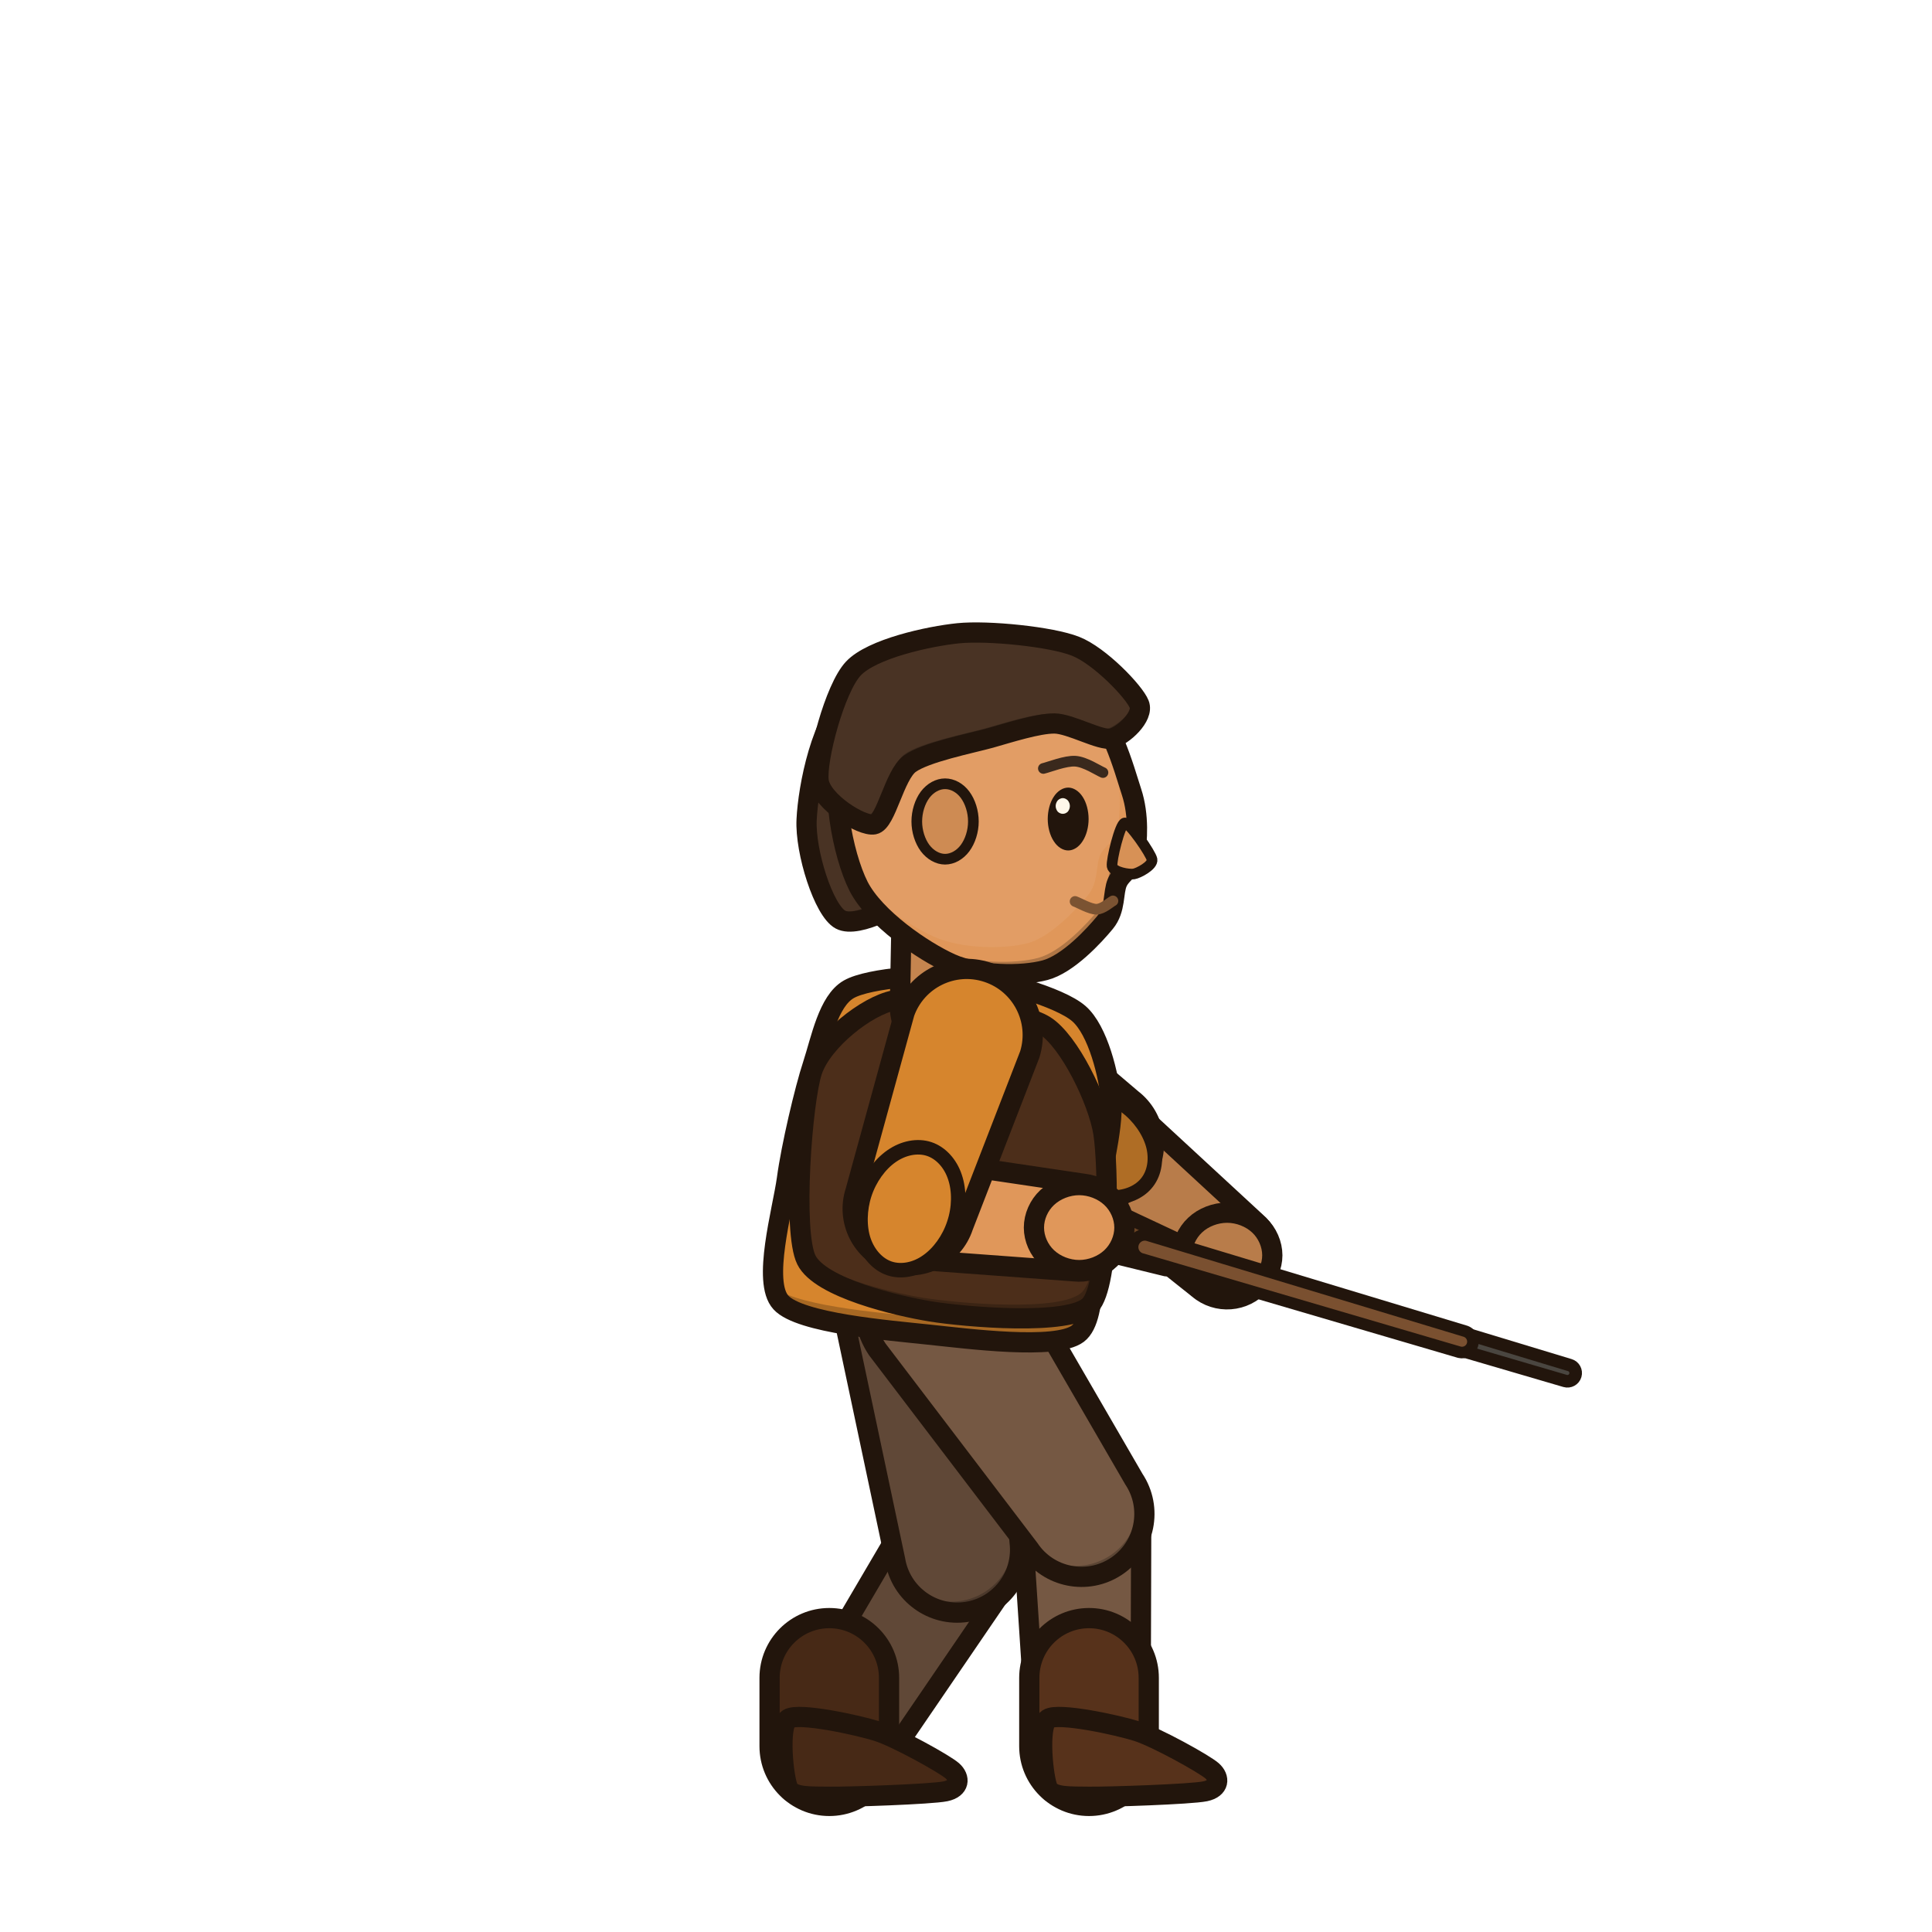
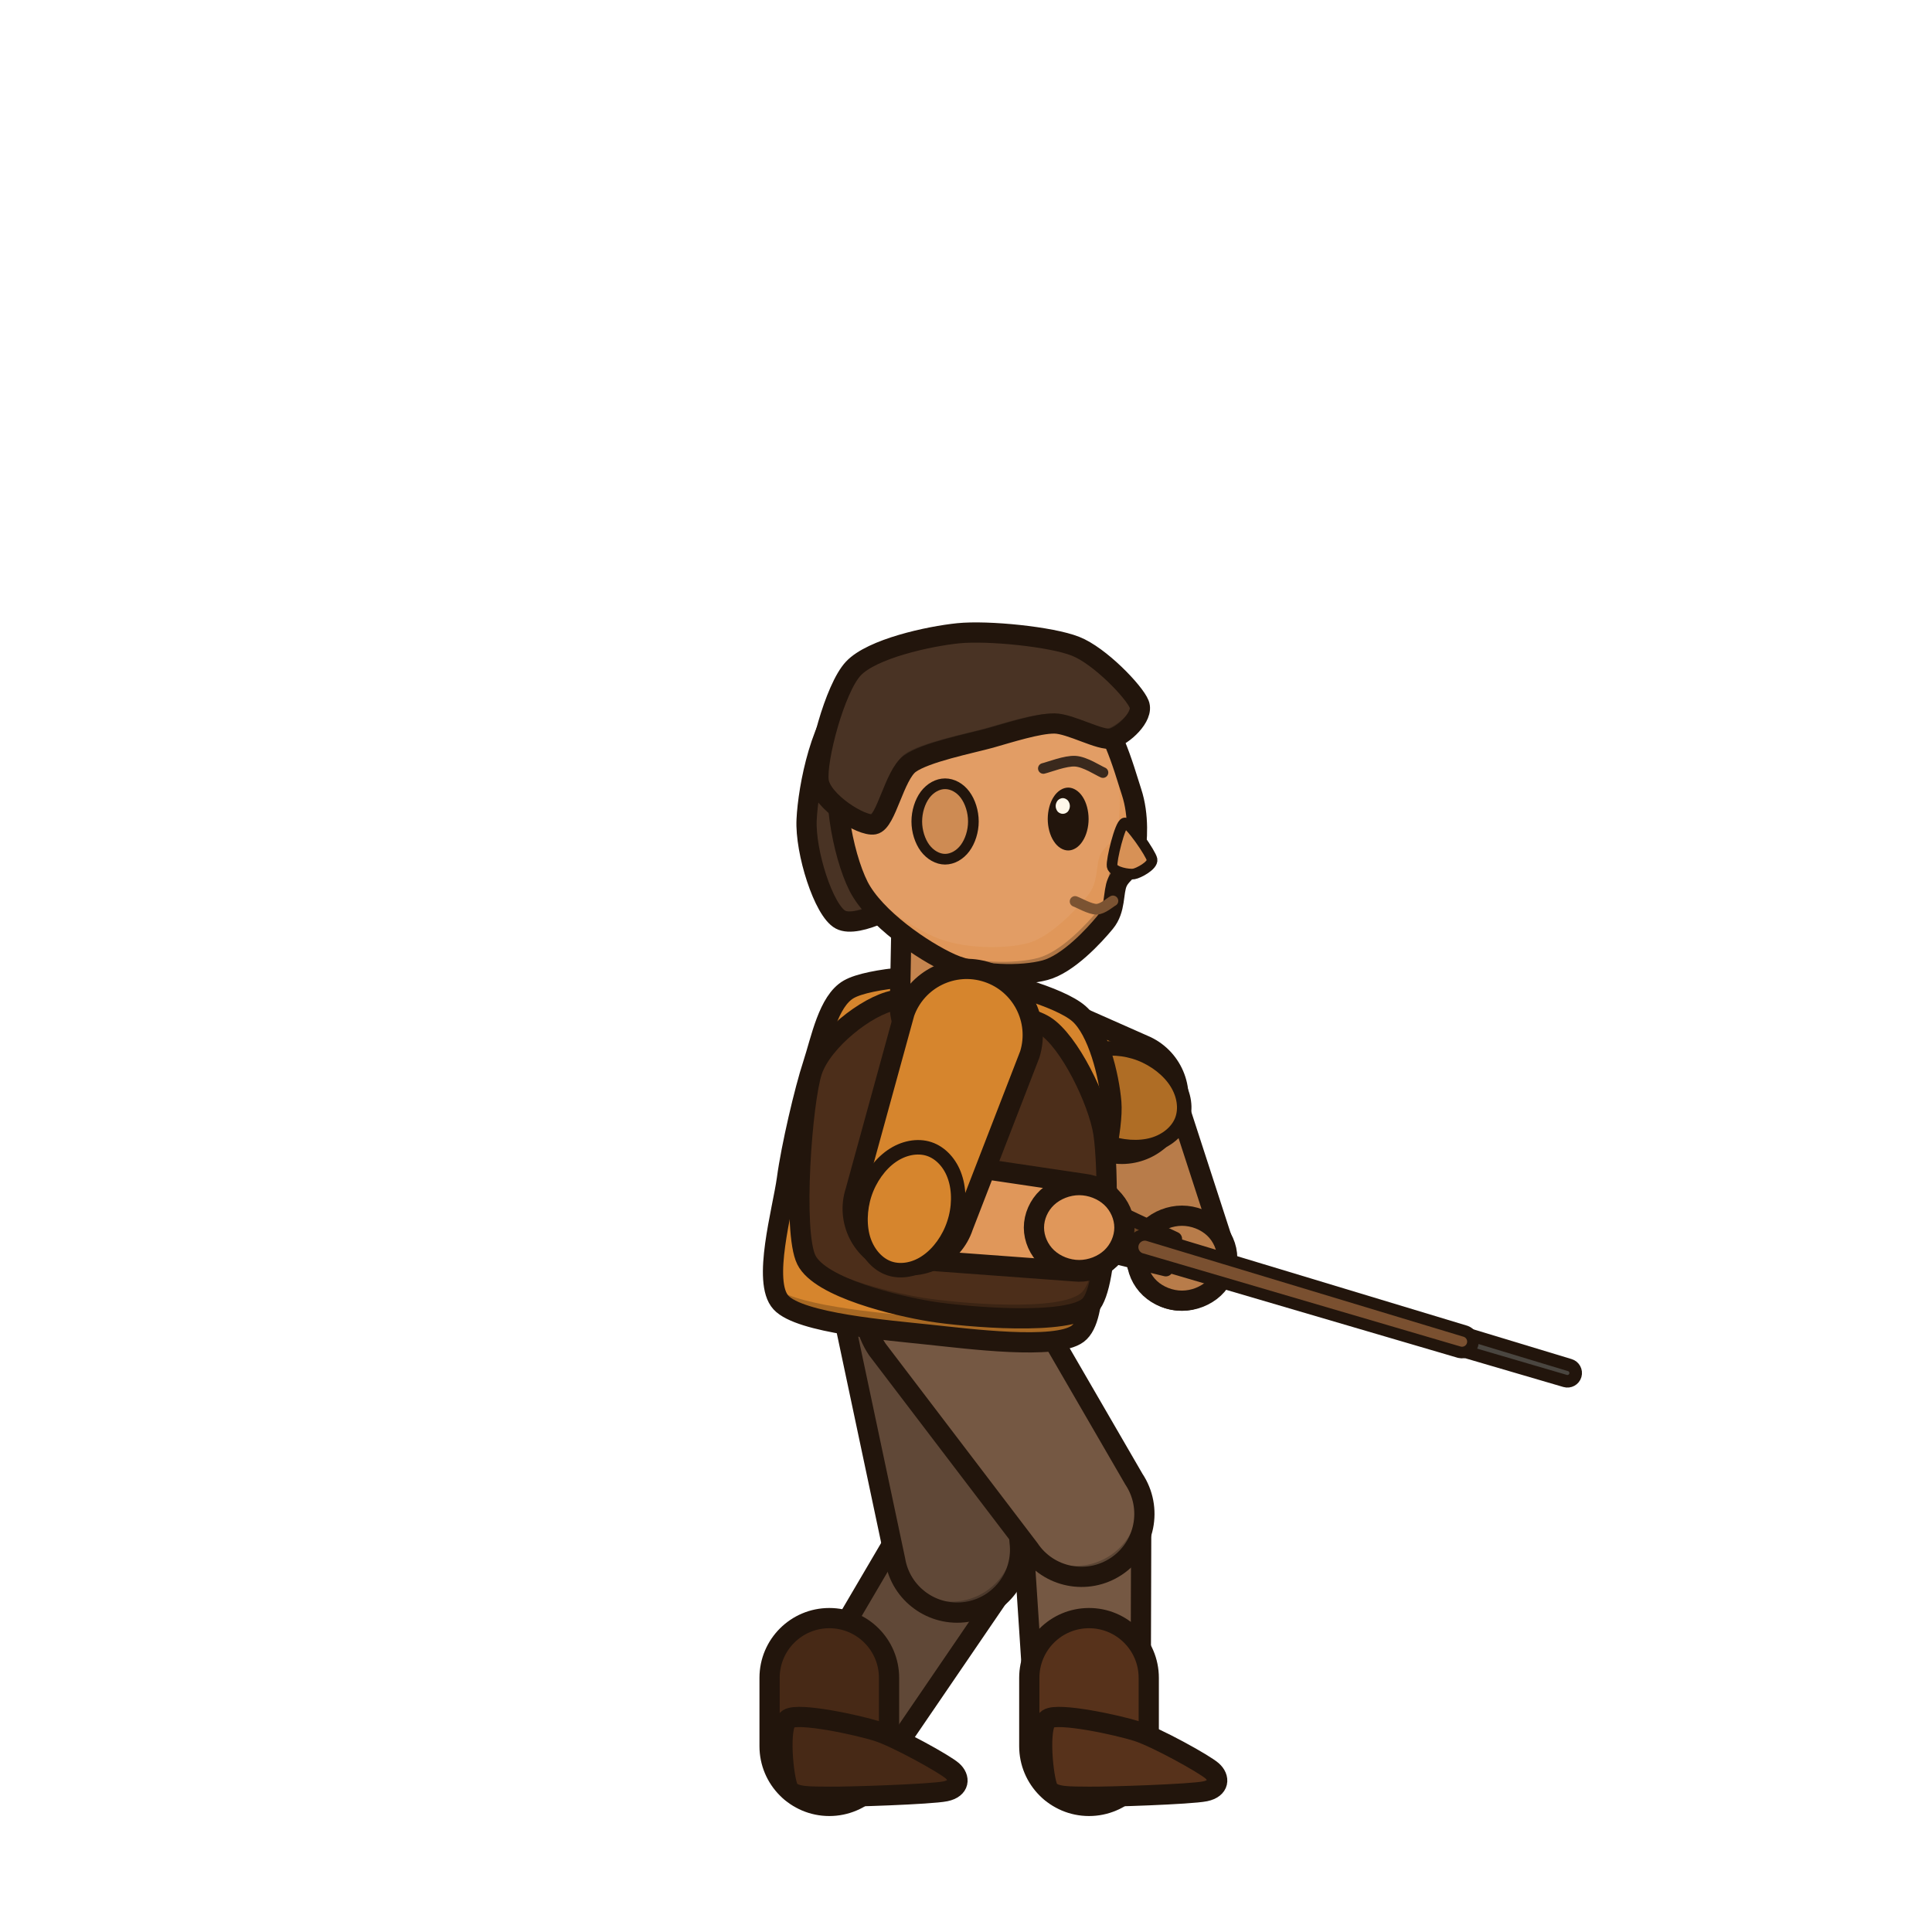
<svg xmlns="http://www.w3.org/2000/svg" width="400" height="400" viewBox="0 0 400 400">
  <defs>
    <clipPath id="ochre-fire-2-c-0">
-       <path d="M 12.01 50.55 L 21.2 42.06 A 3.22 3.22 0 0 0 17 37.17 L 7.22 44.96 A 3.68 3.68 0 0 0 12.01 50.55 Z" />
+       <path d="M 14.96 52.4 L 18.82 40.51 A 3.22 3.22 0 0 0 12.78 38.29 L 8.05 49.87 A 3.68 3.68 0 0 0 14.96 52.4 Z" />
    </clipPath>
    <clipPath id="ochre-fire-2-c-1">
-       <path d="M 1.83 59.8 L 12.13 51.04 A 4.14 4.14 0 0 0 7.09 44.47 L -4.04 52.13 A 4.83 4.83 0 0 0 1.83 59.8 Z" />
+       <path d="M 0.62 60.47 L 12.98 55 A 4.14 4.14 0 0 0 10.02 47.27 L -2.83 51.45 A 4.83 4.83 0 0 0 0.62 60.47 Z" />
    </clipPath>
    <clipPath id="ochre-fire-2-c-2">
-       <path d="M 22.41 39.61 C 22.41 40.42 22.05 41.25 21.44 41.82 C 20.83 42.39 19.96 42.73 19.1 42.73 C 18.24 42.73 17.36 42.39 16.76 41.82 C 16.15 41.25 15.79 40.42 15.79 39.61 C 15.79 38.81 16.15 37.98 16.76 37.41 C 17.36 36.84 18.24 36.5 19.1 36.5 C 19.96 36.5 20.83 36.84 21.44 37.41 C 22.05 37.98 22.41 38.81 22.41 39.61 Z" />
+       <path d="M 19.11 39.4 C 19.11 40.21 18.75 41.03 18.14 41.6 C 17.53 42.17 16.66 42.51 15.8 42.51 C 14.94 42.51 14.07 42.17 13.46 41.6 C 12.85 41.03 12.49 40.21 12.49 39.4 C 12.49 38.59 12.85 37.77 13.46 37.2 C 14.07 36.63 14.94 36.29 15.8 36.29 C 16.66 36.29 17.53 36.63 18.14 37.2 C 18.75 37.77 19.11 38.59 19.11 39.4 Z" />
    </clipPath>
    <clipPath id="ochre-fire-2-c-3">
      <path d="M 3.06 15.64 L -6.81 1.18 A 3.77 3.77 0 0 0 -13.19 5.22 L -4.32 20.32 A 4.37 4.37 0 0 0 3.06 15.64 Z" />
    </clipPath>
    <clipPath id="ochre-fire-2-c-4">
      <path d="M 2.39 36.92 L 3.92 18.65 A 4.6 4.6 0 0 0 -5.18 17.31 L -8.98 35.25 A 5.75 5.75 0 0 0 2.39 36.92 Z" />
    </clipPath>
    <clipPath id="ochre-fire-2-c-5">
      <path d="M -14.37 3.7 L -14.37 8.7 A 4.37 4.37 0 0 0 -5.63 8.7 L -5.63 3.7 A 4.37 4.37 0 0 0 -14.37 3.7 Z" />
    </clipPath>
    <clipPath id="ochre-fire-2-c-6">
      <path d="M -13 0.6 C -13.35 1.27 -13.76 5.21 -13 5.7 C -12.24 6.19 -7.9 5.24 -6.5 4.8 C -5.1 4.36 -1.58 2.41 -1 1.9 C -0.42 1.39 -0.45 0.62 -1.5 0.4 C -2.55 0.18 -8.66 -0.02 -10 0 C -11.34 0.02 -12.65 -0.06 -13 0.6 Z" />
    </clipPath>
    <clipPath id="ochre-fire-2-c-7">
      <path d="M 12.82 20.83 L 12.77 3.32 A 3.77 3.77 0 0 0 5.23 3.08 L 4.08 20.55 A 4.37 4.37 0 0 0 12.82 20.83 Z" />
    </clipPath>
    <clipPath id="ochre-fire-2-c-8">
      <path d="M 3.08 39.11 L 12.28 23.24 A 4.6 4.6 0 0 0 4.62 18.14 L -6.49 32.73 A 5.75 5.75 0 0 0 3.08 39.11 Z" />
    </clipPath>
    <clipPath id="ochre-fire-2-c-9">
      <path d="M 4.63 3.7 L 4.63 8.7 A 4.37 4.37 0 0 0 13.37 8.7 L 13.37 3.7 A 4.37 4.37 0 0 0 4.63 3.7 Z" />
    </clipPath>
    <clipPath id="ochre-fire-2-c-10">
      <path d="M 6 0.6 C 5.65 1.27 5.24 5.21 6 5.7 C 6.76 6.19 11.1 5.24 12.5 4.8 C 13.9 4.36 17.42 2.41 18 1.9 C 18.58 1.39 18.55 0.62 17.5 0.4 C 16.45 0.18 10.34 -0.02 9 0 C 7.66 0.02 6.35 -0.06 6 0.6 Z" />
    </clipPath>
    <clipPath id="ochre-fire-2-c-11">
      <path d="M -13.54 36.16 C -14.93 37.67 -13.42 42.89 -13.1 45.21 C -12.79 47.53 -11.81 51.72 -11.2 53.57 C -10.6 55.41 -10.08 58.21 -8.58 59.07 C -7.09 59.93 -2.22 60.25 0.02 60.02 C 2.27 59.78 6.83 58.53 8.25 57.3 C 9.66 56.08 10.47 52.74 10.63 50.81 C 10.79 48.88 9.78 45.1 9.45 42.84 C 9.12 40.58 9.79 35.08 8.17 33.87 C 6.54 32.67 0.16 33.51 -2.73 33.81 C -5.62 34.12 -12.16 34.64 -13.54 36.16 Z" />
    </clipPath>
    <clipPath id="ochre-fire-2-c-12">
      <path d="M -11.68 39.28 C -12.7 41.33 -12 50.89 -11.25 53.11 C -10.5 55.32 -7.25 57.88 -5.27 58.26 C -3.28 58.65 3.98 57.54 5.77 56.41 C 7.56 55.28 9.67 50.94 10.05 48.56 C 10.43 46.17 10.54 37.46 9.06 35.94 C 7.59 34.42 -0.13 35.11 -2.55 35.5 C -4.97 35.89 -10.67 37.22 -11.68 39.28 Z" />
    </clipPath>
    <clipPath id="ochre-fire-2-c-13">
      <path d="M 3.94 83.65 C 2.61 84.43 -6.16 82.43 -8.37 80.71 C -10.58 78.99 -11.55 73.83 -11.66 71.49 C -11.78 69.14 -10.41 64.82 -9.18 64.17 C -7.95 63.51 -4.45 65.28 -3 66.85 C -1.55 68.41 0.06 72.83 1.05 75.21 C 2.03 77.59 5.28 82.87 3.94 83.65 Z" />
    </clipPath>
    <clipPath id="ochre-fire-2-c-14">
      <path d="M -4.83 58.13 L -4.73 63.47 A 4.37 4.37 0 0 0 3.99 62.94 L 3.44 57.62 A 4.14 4.14 0 0 0 -4.83 58.13 Z" />
    </clipPath>
    <clipPath id="ochre-fire-2-c-15">
      <path d="M -9.01 76.49 C -8.02 78.96 -3.92 82.5 -1.28 83.1 C 1.35 83.69 6.55 81.89 8.56 80.45 C 10.57 79.01 11.54 75.25 12.11 73.51 C 12.68 71.78 12.52 69.88 12.36 68.88 C 12.21 67.89 11.4 67.64 11.07 66.9 C 10.74 66.16 10.97 64.93 10.17 63.96 C 9.38 63 7.47 60.92 5.78 60.47 C 4.09 60.02 0.94 60.03 -1.1 60.95 C -3.15 61.87 -6.67 64.28 -7.86 66.61 C -9.04 68.94 -9.99 74.02 -9.01 76.49 Z" />
    </clipPath>
    <clipPath id="ochre-fire-2-c-16">
      <path d="M -10.78 74.31 C -10.98 75.83 -9.6 81.1 -8.24 82.54 C -6.88 83.99 -2.73 84.9 -0.57 85.12 C 1.6 85.34 6.25 84.87 8.01 84.17 C 9.78 83.48 12.32 80.83 12.67 79.93 C 13.03 79.03 11.48 77.61 10.65 77.42 C 9.83 77.23 7.65 78.51 6.47 78.52 C 5.28 78.53 3.19 77.86 1.78 77.46 C 0.37 77.07 -2.98 76.41 -4.12 75.57 C -5.25 74.73 -5.84 71.31 -6.73 71.14 C -7.62 70.97 -10.57 72.79 -10.78 74.31 Z" />
    </clipPath>
    <clipPath id="ochre-fire-2-c-17">
      <path d="M -3.97 41.74 L 10.73 39.55 L 14.62 38.6 L 15.28 40.81 L 11.61 42.53 L -2.37 47.11 Z" />
    </clipPath>
    <clipPath id="ochre-fire-2-c-18">
      <path d="M -3.74 46.68 L 8.64 44.84 A 3.22 3.22 0 0 0 7.92 38.44 L -4.55 39.36 A 3.68 3.68 0 0 0 -3.74 46.68 Z" />
    </clipPath>
    <clipPath id="ochre-fire-2-c-19">
      <path d="M 4.67 54.32 L -0.21 41.72 A 4.14 4.14 0 0 0 -8.08 44.32 L -4.5 57.35 A 4.83 4.83 0 0 0 4.67 54.32 Z" />
    </clipPath>
    <clipPath id="ochre-fire-2-c-20">
      <path d="M 11.59 41.64 C 11.59 42.45 11.23 43.27 10.62 43.84 C 10.01 44.41 9.14 44.75 8.28 44.75 C 7.42 44.75 6.55 44.41 5.94 43.84 C 5.33 43.27 4.97 42.45 4.97 41.64 C 4.97 40.83 5.33 40.01 5.94 39.44 C 6.55 38.87 7.42 38.53 8.28 38.53 C 9.14 38.53 10.01 38.87 10.62 39.44 C 11.23 40.01 11.59 40.83 11.59 41.64 Z" />
    </clipPath>
  </defs>
  <g filter="url(#grain)" stroke-linejoin="round" stroke-linecap="round">
    <g transform="translate(200 372) scale(2.83 -2.83)">
      <g clip-path="url(#ochre-fire-2-c-0)">
-         <path d="M 12.01 50.55 L 21.2 42.06 A 3.22 3.22 0 0 0 17 37.17 L 7.22 44.96 A 3.68 3.68 0 0 0 12.01 50.55 Z" fill="#90613a" />
-         <path d="M 12.01 50.55 L 21.2 42.06 A 3.22 3.22 0 0 0 17 37.17 L 7.22 44.96 A 3.68 3.68 0 0 0 12.01 50.55 Z" fill="#b87c4a" transform="translate(-0.33 0.6)" />
+         <path d="M 14.96 52.4 L 18.82 40.51 A 3.22 3.22 0 0 0 12.78 38.29 L 8.05 49.87 A 3.68 3.68 0 0 0 14.96 52.4 Z" fill="#90613a" />
+         <path d="M 14.96 52.4 L 18.82 40.51 A 3.22 3.22 0 0 0 12.78 38.29 L 8.05 49.87 A 3.68 3.68 0 0 0 14.96 52.4 Z" fill="#b87c4a" transform="translate(-0.33 0.6)" />
      </g>
-       <path d="M 12.01 50.55 L 21.2 42.06 A 3.22 3.22 0 0 0 17 37.17 L 7.22 44.96 A 3.68 3.68 0 0 0 12.01 50.55 Z" fill="none" stroke="#22150c" stroke-width="1.48" stroke-linejoin="round" />
+       <path d="M 14.96 52.4 L 18.82 40.51 A 3.22 3.22 0 0 0 12.78 38.29 L 8.05 49.87 A 3.68 3.68 0 0 0 14.96 52.4 Z" fill="none" stroke="#22150c" stroke-width="1.48" stroke-linejoin="round" />
      <g clip-path="url(#ochre-fire-2-c-1)">
-         <path d="M 1.83 59.8 L 12.13 51.04 A 4.14 4.14 0 0 0 7.09 44.47 L -4.04 52.13 A 4.83 4.83 0 0 0 1.83 59.8 Z" fill="#89551d" />
-         <path d="M 1.83 59.8 L 12.13 51.04 A 4.14 4.14 0 0 0 7.09 44.47 L -4.04 52.13 A 4.83 4.83 0 0 0 1.83 59.8 Z" fill="#af6d25" transform="translate(-0.38 0.7)" />
+         <path d="M 0.62 60.47 L 12.98 55 A 4.14 4.14 0 0 0 10.02 47.27 L -2.83 51.45 A 4.83 4.83 0 0 0 0.62 60.47 Z" fill="#89551d" />
+         <path d="M 0.62 60.47 L 12.98 55 A 4.14 4.14 0 0 0 10.02 47.27 L -2.83 51.45 A 4.83 4.83 0 0 0 0.62 60.47 Z" fill="#af6d25" transform="translate(-0.38 0.7)" />
      </g>
-       <path d="M 1.83 59.8 L 12.13 51.04 A 4.14 4.14 0 0 0 7.09 44.47 L -4.04 52.13 A 4.83 4.83 0 0 0 1.83 59.8 Z" fill="none" stroke="#22150c" stroke-width="1.48" stroke-linejoin="round" />
-       <path d="M 13.26 44.96 C 13.81 45.67 13.96 46.7 13.68 47.71 C 13.39 48.73 12.66 49.77 11.71 50.49 C 10.76 51.22 9.57 51.66 8.51 51.67 C 7.46 51.68 6.5 51.26 5.96 50.55 C 5.42 49.84 5.26 48.81 5.55 47.8 C 5.83 46.78 6.57 45.74 7.51 45.02 C 8.46 44.29 9.66 43.85 10.71 43.84 C 11.76 43.83 12.72 44.25 13.26 44.96 Z" fill="#af6d25" />
-       <path d="M 13.26 44.96 C 13.81 45.67 13.96 46.7 13.68 47.71 C 13.39 48.73 12.66 49.77 11.71 50.49 C 10.76 51.22 9.57 51.66 8.51 51.67 C 7.46 51.68 6.5 51.26 5.96 50.55 C 5.42 49.84 5.26 48.81 5.55 47.8 C 5.83 46.78 6.57 45.74 7.51 45.02 C 8.46 44.29 9.66 43.85 10.71 43.84 C 11.76 43.83 12.72 44.25 13.26 44.96 Z" fill="none" stroke="#22150c" stroke-width="1.06" stroke-linejoin="round" />
+       <path d="M 0.62 60.47 L 12.98 55 A 4.14 4.14 0 0 0 10.02 47.27 L -2.83 51.45 A 4.83 4.83 0 0 0 0.62 60.47 Z" fill="none" stroke="#22150c" stroke-width="1.48" stroke-linejoin="round" />
+       <path d="M 15.8 49.49 C 16.12 50.33 15.97 51.36 15.41 52.25 C 14.85 53.15 13.85 53.93 12.74 54.36 C 11.62 54.79 10.35 54.87 9.34 54.58 C 8.32 54.29 7.53 53.62 7.21 52.78 C 6.89 51.95 7.03 50.91 7.59 50.02 C 8.15 49.13 9.16 48.34 10.27 47.92 C 11.38 47.49 12.65 47.41 13.67 47.7 C 14.68 47.99 15.48 48.66 15.8 49.49 Z" fill="#af6d25" />
+       <path d="M 15.8 49.49 C 16.12 50.33 15.97 51.36 15.41 52.25 C 14.85 53.15 13.85 53.93 12.74 54.36 C 11.62 54.79 10.35 54.87 9.34 54.58 C 8.32 54.29 7.53 53.62 7.21 52.78 C 6.89 51.95 7.03 50.91 7.59 50.02 C 8.15 49.13 9.16 48.34 10.27 47.92 C 11.38 47.49 12.65 47.41 13.67 47.7 C 14.68 47.99 15.48 48.66 15.8 49.49 Z" fill="none" stroke="#22150c" stroke-width="1.06" stroke-linejoin="round" />
      <g clip-path="url(#ochre-fire-2-c-2)">
-         <path d="M 22.41 39.61 C 22.41 40.42 22.05 41.25 21.44 41.82 C 20.83 42.39 19.96 42.73 19.1 42.73 C 18.24 42.73 17.36 42.39 16.76 41.82 C 16.15 41.25 15.79 40.42 15.79 39.61 C 15.79 38.81 16.15 37.98 16.76 37.41 C 17.36 36.84 18.24 36.5 19.1 36.5 C 19.96 36.5 20.83 36.84 21.44 37.41 C 22.05 37.98 22.41 38.81 22.41 39.61 Z" fill="#90613a" />
-         <path d="M 22.41 39.61 C 22.41 40.42 22.05 41.25 21.44 41.82 C 20.83 42.39 19.96 42.73 19.1 42.73 C 18.24 42.73 17.36 42.39 16.76 41.82 C 16.15 41.25 15.79 40.42 15.79 39.61 C 15.79 38.81 16.15 37.98 16.76 37.41 C 17.36 36.84 18.24 36.5 19.1 36.5 C 19.96 36.5 20.83 36.84 21.44 37.41 C 22.05 37.98 22.41 38.81 22.41 39.61 Z" fill="#b87c4a" transform="translate(-0.22 0.4)" />
+         <path d="M 19.11 39.4 C 19.11 40.21 18.75 41.03 18.14 41.6 C 17.53 42.17 16.66 42.51 15.8 42.51 C 14.94 42.51 14.07 42.17 13.46 41.6 C 12.85 41.03 12.49 40.21 12.49 39.4 C 12.49 38.59 12.85 37.77 13.46 37.2 C 14.07 36.63 14.94 36.29 15.8 36.29 C 16.66 36.29 17.53 36.63 18.14 37.2 C 18.75 37.77 19.11 38.59 19.11 39.4 Z" fill="#90613a" />
+         <path d="M 19.11 39.4 C 19.11 40.21 18.75 41.03 18.14 41.6 C 17.53 42.17 16.66 42.51 15.8 42.51 C 14.94 42.51 14.07 42.17 13.46 41.6 C 12.85 41.03 12.49 40.21 12.49 39.4 C 12.49 38.59 12.85 37.77 13.46 37.2 C 14.07 36.63 14.94 36.29 15.8 36.29 C 16.66 36.29 17.53 36.63 18.14 37.2 C 18.75 37.77 19.11 38.59 19.11 39.4 Z" fill="#b87c4a" transform="translate(-0.22 0.4)" />
      </g>
-       <path d="M 22.41 39.61 C 22.41 40.42 22.05 41.25 21.44 41.82 C 20.83 42.39 19.96 42.73 19.1 42.73 C 18.24 42.73 17.36 42.39 16.76 41.82 C 16.15 41.25 15.79 40.42 15.79 39.61 C 15.79 38.81 16.15 37.98 16.76 37.41 C 17.36 36.84 18.24 36.5 19.1 36.5 C 19.96 36.5 20.83 36.84 21.44 37.41 C 22.05 37.98 22.41 38.81 22.41 39.61 Z" fill="none" stroke="#22150c" stroke-width="1.48" stroke-linejoin="round" />
+       <path d="M 19.11 39.4 C 19.11 40.21 18.75 41.03 18.14 41.6 C 17.53 42.17 16.66 42.51 15.8 42.51 C 14.94 42.51 14.07 42.17 13.46 41.6 C 12.85 41.03 12.49 40.21 12.49 39.4 C 12.49 38.59 12.85 37.77 13.46 37.2 C 14.07 36.63 14.94 36.29 15.8 36.29 C 16.66 36.29 17.53 36.63 18.14 37.2 C 18.75 37.77 19.11 38.59 19.11 39.4 Z" fill="none" stroke="#22150c" stroke-width="1.48" stroke-linejoin="round" />
      <g clip-path="url(#ochre-fire-2-c-3)">
        <path d="M 3.06 15.64 L -6.81 1.18 A 3.77 3.77 0 0 0 -13.19 5.22 L -4.32 20.32 A 4.37 4.37 0 0 0 3.06 15.64 Z" fill="#4b382b" />
        <path d="M 3.06 15.64 L -6.81 1.18 A 3.77 3.77 0 0 0 -13.19 5.22 L -4.32 20.32 A 4.37 4.37 0 0 0 3.06 15.64 Z" fill="#604837" transform="translate(-0.38 0.7)" />
      </g>
      <path d="M 3.06 15.64 L -6.81 1.18 A 3.77 3.77 0 0 0 -13.19 5.22 L -4.32 20.32 A 4.37 4.37 0 0 0 3.06 15.64 Z" fill="none" stroke="#22150c" stroke-width="1.48" stroke-linejoin="round" />
      <g clip-path="url(#ochre-fire-2-c-4)">
        <path d="M 2.39 36.92 L 3.92 18.65 A 4.6 4.6 0 0 0 -5.18 17.31 L -8.98 35.25 A 5.75 5.75 0 0 0 2.39 36.92 Z" fill="#4b382b" />
        <path d="M 2.39 36.92 L 3.92 18.65 A 4.6 4.6 0 0 0 -5.18 17.31 L -8.98 35.25 A 5.75 5.75 0 0 0 2.39 36.92 Z" fill="#604837" transform="translate(-0.44 0.8)" />
      </g>
      <path d="M 2.39 36.92 L 3.92 18.65 A 4.6 4.6 0 0 0 -5.18 17.31 L -8.98 35.25 A 5.75 5.75 0 0 0 2.39 36.92 Z" fill="none" stroke="#22150c" stroke-width="1.48" stroke-linejoin="round" />
      <g clip-path="url(#ochre-fire-2-c-5)">
        <path d="M -14.37 3.7 L -14.37 8.7 A 4.37 4.37 0 0 0 -5.63 8.7 L -5.63 3.7 A 4.37 4.37 0 0 0 -14.37 3.7 Z" fill="#372011" />
        <path d="M -14.37 3.7 L -14.37 8.7 A 4.37 4.37 0 0 0 -5.63 8.7 L -5.63 3.7 A 4.37 4.37 0 0 0 -14.37 3.7 Z" fill="#472916" transform="translate(-0.28 0.5)" />
      </g>
      <path d="M -14.37 3.7 L -14.37 8.7 A 4.37 4.37 0 0 0 -5.63 8.7 L -5.63 3.7 A 4.37 4.37 0 0 0 -14.37 3.7 Z" fill="none" stroke="#22150c" stroke-width="1.48" stroke-linejoin="round" />
      <g clip-path="url(#ochre-fire-2-c-6)">
        <path d="M -13 0.6 C -13.35 1.27 -13.76 5.21 -13 5.7 C -12.24 6.19 -7.9 5.24 -6.5 4.8 C -5.1 4.36 -1.58 2.41 -1 1.9 C -0.42 1.39 -0.45 0.62 -1.5 0.4 C -2.55 0.18 -8.66 -0.02 -10 0 C -11.34 0.02 -12.65 -0.06 -13 0.6 Z" fill="#372011" />
        <path d="M -13 0.6 C -13.35 1.27 -13.76 5.21 -13 5.7 C -12.24 6.19 -7.9 5.24 -6.5 4.8 C -5.1 4.36 -1.58 2.41 -1 1.9 C -0.42 1.39 -0.45 0.62 -1.5 0.4 C -2.55 0.18 -8.66 -0.02 -10 0 C -11.34 0.02 -12.65 -0.06 -13 0.6 Z" fill="#472916" transform="translate(-0.28 0.5)" />
      </g>
      <path d="M -13 0.6 C -13.35 1.27 -13.76 5.21 -13 5.7 C -12.24 6.19 -7.9 5.24 -6.5 4.8 C -5.1 4.36 -1.58 2.41 -1 1.9 C -0.42 1.39 -0.45 0.62 -1.5 0.4 C -2.55 0.18 -8.66 -0.02 -10 0 C -11.34 0.02 -12.65 -0.06 -13 0.6 Z" fill="none" stroke="#22150c" stroke-width="1.48" stroke-linejoin="round" />
      <g clip-path="url(#ochre-fire-2-c-7)">
        <path d="M 12.82 20.83 L 12.77 3.32 A 3.77 3.77 0 0 0 5.23 3.08 L 4.08 20.55 A 4.37 4.37 0 0 0 12.82 20.83 Z" fill="#5b4534" />
        <path d="M 12.82 20.83 L 12.77 3.32 A 3.77 3.77 0 0 0 5.23 3.08 L 4.08 20.55 A 4.37 4.37 0 0 0 12.82 20.83 Z" fill="#755843" transform="translate(-0.38 0.7)" />
      </g>
      <path d="M 12.82 20.83 L 12.77 3.32 A 3.77 3.77 0 0 0 5.23 3.08 L 4.08 20.55 A 4.37 4.37 0 0 0 12.82 20.83 Z" fill="none" stroke="#22150c" stroke-width="1.48" stroke-linejoin="round" />
      <g clip-path="url(#ochre-fire-2-c-8)">
        <path d="M 3.08 39.11 L 12.28 23.24 A 4.6 4.6 0 0 0 4.62 18.14 L -6.49 32.73 A 5.75 5.75 0 0 0 3.08 39.11 Z" fill="#5b4534" />
        <path d="M 3.08 39.11 L 12.28 23.24 A 4.6 4.6 0 0 0 4.62 18.14 L -6.49 32.73 A 5.75 5.75 0 0 0 3.08 39.11 Z" fill="#755843" transform="translate(-0.44 0.8)" />
      </g>
      <path d="M 3.08 39.11 L 12.28 23.24 A 4.6 4.6 0 0 0 4.62 18.14 L -6.49 32.73 A 5.75 5.75 0 0 0 3.08 39.11 Z" fill="none" stroke="#22150c" stroke-width="1.48" stroke-linejoin="round" />
      <g clip-path="url(#ochre-fire-2-c-9)">
        <path d="M 4.63 3.7 L 4.63 8.7 A 4.37 4.37 0 0 0 13.37 8.7 L 13.37 3.7 A 4.37 4.37 0 0 0 4.63 3.7 Z" fill="#442715" />
        <path d="M 4.63 3.7 L 4.63 8.7 A 4.37 4.37 0 0 0 13.37 8.7 L 13.37 3.7 A 4.37 4.37 0 0 0 4.63 3.7 Z" fill="#57321b" transform="translate(-0.28 0.5)" />
      </g>
      <path d="M 4.63 3.7 L 4.63 8.7 A 4.37 4.37 0 0 0 13.37 8.7 L 13.37 3.7 A 4.37 4.37 0 0 0 4.63 3.7 Z" fill="none" stroke="#22150c" stroke-width="1.48" stroke-linejoin="round" />
      <g clip-path="url(#ochre-fire-2-c-10)">
        <path d="M 6 0.6 C 5.65 1.27 5.24 5.21 6 5.7 C 6.76 6.19 11.1 5.24 12.5 4.8 C 13.9 4.36 17.42 2.41 18 1.9 C 18.58 1.39 18.55 0.62 17.5 0.4 C 16.45 0.18 10.34 -0.02 9 0 C 7.66 0.02 6.35 -0.06 6 0.6 Z" fill="#442715" />
        <path d="M 6 0.6 C 5.65 1.27 5.24 5.21 6 5.7 C 6.76 6.19 11.1 5.24 12.5 4.8 C 13.9 4.36 17.42 2.41 18 1.9 C 18.58 1.39 18.55 0.62 17.5 0.4 C 16.45 0.18 10.34 -0.02 9 0 C 7.66 0.02 6.35 -0.06 6 0.6 Z" fill="#57321b" transform="translate(-0.28 0.5)" />
      </g>
      <path d="M 6 0.6 C 5.65 1.27 5.24 5.21 6 5.7 C 6.76 6.19 11.1 5.24 12.5 4.8 C 13.9 4.36 17.42 2.41 18 1.9 C 18.58 1.39 18.55 0.62 17.5 0.4 C 16.45 0.18 10.34 -0.02 9 0 C 7.66 0.02 6.35 -0.06 6 0.6 Z" fill="none" stroke="#22150c" stroke-width="1.48" stroke-linejoin="round" />
      <g clip-path="url(#ochre-fire-2-c-11)">
        <path d="M -13.54 36.16 C -14.93 37.67 -13.42 42.89 -13.1 45.21 C -12.79 47.53 -11.81 51.72 -11.2 53.57 C -10.6 55.41 -10.08 58.21 -8.58 59.07 C -7.09 59.93 -2.22 60.25 0.02 60.02 C 2.27 59.78 6.83 58.53 8.25 57.3 C 9.66 56.08 10.47 52.74 10.63 50.81 C 10.79 48.88 9.78 45.1 9.45 42.84 C 9.12 40.58 9.79 35.08 8.17 33.87 C 6.54 32.67 0.16 33.51 -2.73 33.81 C -5.62 34.12 -12.16 34.64 -13.54 36.16 Z" fill="#a76823" />
        <path d="M -13.54 36.16 C -14.93 37.67 -13.42 42.89 -13.1 45.21 C -12.79 47.53 -11.81 51.72 -11.2 53.57 C -10.6 55.41 -10.08 58.21 -8.58 59.07 C -7.09 59.93 -2.22 60.25 0.02 60.02 C 2.27 59.78 6.83 58.53 8.25 57.3 C 9.66 56.08 10.47 52.74 10.63 50.81 C 10.79 48.88 9.78 45.1 9.45 42.84 C 9.12 40.58 9.79 35.08 8.17 33.87 C 6.54 32.67 0.16 33.51 -2.73 33.81 C -5.62 34.12 -12.16 34.64 -13.54 36.16 Z" fill="#d6852d" transform="translate(-0.72 1.3)" />
      </g>
      <path d="M -13.54 36.16 C -14.93 37.67 -13.42 42.89 -13.1 45.21 C -12.79 47.53 -11.81 51.72 -11.2 53.57 C -10.6 55.41 -10.08 58.21 -8.58 59.07 C -7.09 59.93 -2.22 60.25 0.02 60.02 C 2.27 59.78 6.83 58.53 8.25 57.3 C 9.66 56.08 10.47 52.74 10.63 50.81 C 10.79 48.88 9.78 45.1 9.45 42.84 C 9.12 40.58 9.79 35.08 8.17 33.87 C 6.54 32.67 0.16 33.51 -2.73 33.81 C -5.62 34.12 -12.16 34.64 -13.54 36.16 Z" fill="none" stroke="#22150c" stroke-width="1.48" stroke-linejoin="round" />
      <g clip-path="url(#ochre-fire-2-c-12)">
        <path d="M -11.68 39.28 C -12.7 41.33 -12 50.89 -11.25 53.11 C -10.5 55.32 -7.25 57.88 -5.27 58.26 C -3.28 58.65 3.98 57.54 5.77 56.41 C 7.56 55.28 9.67 50.94 10.05 48.56 C 10.43 46.17 10.54 37.46 9.06 35.94 C 7.59 34.42 -0.13 35.11 -2.55 35.5 C -4.97 35.89 -10.67 37.22 -11.68 39.28 Z" fill="#3b2414" />
        <path d="M -11.68 39.28 C -12.7 41.33 -12 50.89 -11.25 53.11 C -10.5 55.32 -7.25 57.88 -5.27 58.26 C -3.28 58.65 3.98 57.54 5.77 56.41 C 7.56 55.28 9.67 50.94 10.05 48.56 C 10.43 46.17 10.54 37.46 9.06 35.94 C 7.59 34.42 -0.13 35.11 -2.55 35.5 C -4.97 35.89 -10.67 37.22 -11.68 39.28 Z" fill="#4c2e1a" transform="translate(-0.55 1)" />
      </g>
      <path d="M -11.68 39.28 C -12.7 41.33 -12 50.89 -11.25 53.11 C -10.5 55.32 -7.25 57.88 -5.27 58.26 C -3.28 58.65 3.98 57.54 5.77 56.41 C 7.56 55.28 9.67 50.94 10.05 48.56 C 10.43 46.17 10.54 37.46 9.06 35.94 C 7.59 34.42 -0.13 35.11 -2.55 35.5 C -4.97 35.89 -10.67 37.22 -11.68 39.28 Z" fill="none" stroke="#22150c" stroke-width="1.48" stroke-linejoin="round" />
      <g clip-path="url(#ochre-fire-2-c-13)">
        <path d="M 3.94 83.65 C 2.61 84.43 -6.16 82.43 -8.37 80.71 C -10.58 78.99 -11.55 73.83 -11.66 71.49 C -11.78 69.14 -10.41 64.82 -9.18 64.17 C -7.95 63.51 -4.45 65.28 -3 66.85 C -1.55 68.41 0.06 72.83 1.05 75.21 C 2.03 77.59 5.28 82.87 3.94 83.65 Z" fill="#39281c" />
        <path d="M 3.94 83.65 C 2.61 84.43 -6.16 82.43 -8.37 80.71 C -10.58 78.99 -11.55 73.83 -11.66 71.49 C -11.78 69.14 -10.41 64.82 -9.18 64.17 C -7.95 63.51 -4.45 65.28 -3 66.85 C -1.55 68.41 0.06 72.83 1.05 75.21 C 2.03 77.59 5.28 82.87 3.94 83.65 Z" fill="#493324" transform="translate(-0.38 0.7)" />
      </g>
      <path d="M 3.94 83.65 C 2.61 84.43 -6.16 82.43 -8.37 80.71 C -10.58 78.99 -11.55 73.83 -11.66 71.49 C -11.78 69.14 -10.41 64.82 -9.18 64.17 C -7.95 63.51 -4.45 65.28 -3 66.85 C -1.55 68.41 0.06 72.83 1.05 75.21 C 2.03 77.59 5.28 82.87 3.94 83.65 Z" fill="none" stroke="#22150c" stroke-width="1.48" stroke-linejoin="round" />
      <g clip-path="url(#ochre-fire-2-c-14)">
        <path d="M -4.83 58.13 L -4.73 63.47 A 4.37 4.37 0 0 0 3.99 62.94 L 3.44 57.62 A 4.14 4.14 0 0 0 -4.83 58.13 Z" fill="#9a683e" />
        <path d="M -4.83 58.13 L -4.73 63.47 A 4.37 4.37 0 0 0 3.99 62.94 L 3.44 57.62 A 4.14 4.14 0 0 0 -4.83 58.13 Z" fill="#c5854f" transform="translate(-0.28 0.5)" />
      </g>
      <path d="M -4.83 58.13 L -4.73 63.47 A 4.37 4.37 0 0 0 3.99 62.94 L 3.44 57.62 A 4.14 4.14 0 0 0 -4.83 58.13 Z" fill="none" stroke="#22150c" stroke-width="1.48" stroke-linejoin="round" />
      <g clip-path="url(#ochre-fire-2-c-15)">
        <path d="M -9.01 76.49 C -8.02 78.96 -3.92 82.5 -1.28 83.1 C 1.35 83.69 6.55 81.89 8.56 80.45 C 10.57 79.01 11.54 75.25 12.11 73.51 C 12.68 71.78 12.52 69.88 12.36 68.88 C 12.21 67.89 11.4 67.64 11.07 66.9 C 10.74 66.16 10.97 64.93 10.17 63.96 C 9.38 63 7.47 60.92 5.78 60.47 C 4.09 60.02 0.94 60.03 -1.1 60.95 C -3.15 61.87 -6.67 64.28 -7.86 66.61 C -9.04 68.94 -9.99 74.02 -9.01 76.49 Z" fill="#af7646" />
        <path d="M -9.01 76.49 C -8.02 78.96 -3.92 82.5 -1.28 83.1 C 1.35 83.69 6.55 81.89 8.56 80.45 C 10.57 79.01 11.54 75.25 12.11 73.51 C 12.68 71.78 12.52 69.88 12.36 68.88 C 12.21 67.89 11.4 67.64 11.07 66.9 C 10.74 66.16 10.97 64.93 10.17 63.96 C 9.38 63 7.47 60.92 5.78 60.47 C 4.09 60.02 0.94 60.03 -1.1 60.95 C -3.15 61.87 -6.67 64.28 -7.86 66.61 C -9.04 68.94 -9.99 74.02 -9.01 76.49 Z" fill="#e0975a" transform="translate(-0.5 0.9)" />
        <path d="M -9.01 76.49 C -8.02 78.96 -3.92 82.5 -1.28 83.1 C 1.35 83.69 6.55 81.89 8.56 80.45 C 10.57 79.01 11.54 75.25 12.11 73.51 C 12.68 71.78 12.52 69.88 12.36 68.88 C 12.21 67.89 11.4 67.64 11.07 66.9 C 10.74 66.16 10.97 64.93 10.17 63.96 C 9.38 63 7.47 60.92 5.78 60.47 C 4.09 60.02 0.94 60.03 -1.1 60.95 C -3.15 61.87 -6.67 64.28 -7.86 66.61 C -9.04 68.94 -9.99 74.02 -9.01 76.49 Z" fill="#e4a36e" transform="translate(-1.26 1.98)" opacity="0.55" />
      </g>
      <path d="M -9.01 76.49 C -8.02 78.96 -3.92 82.5 -1.28 83.1 C 1.35 83.69 6.55 81.89 8.56 80.45 C 10.57 79.01 11.54 75.25 12.11 73.51 C 12.68 71.78 12.52 69.88 12.36 68.88 C 12.21 67.89 11.4 67.64 11.07 66.9 C 10.74 66.16 10.97 64.93 10.17 63.96 C 9.38 63 7.47 60.92 5.78 60.47 C 4.09 60.02 0.94 60.03 -1.1 60.95 C -3.15 61.87 -6.67 64.28 -7.86 66.61 C -9.04 68.94 -9.99 74.02 -9.01 76.49 Z" fill="none" stroke="#22150c" stroke-width="1.48" stroke-linejoin="round" />
      <path d="M 0.54 71.35 C 0.54 72.07 0.31 72.8 -0.07 73.31 C -0.44 73.81 -0.99 74.11 -1.53 74.11 C -2.07 74.11 -2.61 73.81 -2.99 73.31 C -3.37 72.8 -3.6 72.07 -3.6 71.35 C -3.6 70.64 -3.37 69.91 -2.99 69.4 C -2.61 68.9 -2.07 68.59 -1.53 68.59 C -0.99 68.59 -0.44 68.9 -0.07 69.4 C 0.31 69.91 0.54 70.64 0.54 71.35 Z" fill="#ce8b53" />
      <path d="M 0.54 71.35 C 0.54 72.07 0.31 72.8 -0.07 73.31 C -0.44 73.81 -0.99 74.11 -1.53 74.11 C -2.07 74.11 -2.61 73.81 -2.99 73.31 C -3.37 72.8 -3.6 72.07 -3.6 71.35 C -3.6 70.64 -3.37 69.91 -2.99 69.4 C -2.61 68.9 -2.07 68.59 -1.53 68.59 C -0.99 68.59 -0.44 68.9 -0.07 69.4 C 0.31 69.91 0.54 70.64 0.54 71.35 Z" fill="none" stroke="#22150c" stroke-width="0.78" stroke-linejoin="round" />
      <path d="M 8.97 71.53 C 8.97 72.13 8.81 72.74 8.53 73.16 C 8.26 73.58 7.86 73.83 7.48 73.83 C 7.09 73.83 6.69 73.58 6.42 73.16 C 6.14 72.74 5.98 72.13 5.98 71.53 C 5.98 70.94 6.14 70.33 6.42 69.91 C 6.69 69.48 7.09 69.23 7.48 69.23 C 7.86 69.23 8.26 69.48 8.53 69.91 C 8.81 70.33 8.97 70.94 8.97 71.53 Z" fill="#22150c" />
      <path d="M 7.6 72.48 C 7.6 72.63 7.54 72.78 7.45 72.89 C 7.35 72.99 7.22 73.06 7.08 73.06 C 6.95 73.06 6.81 72.99 6.71 72.89 C 6.62 72.78 6.56 72.63 6.56 72.48 C 6.56 72.33 6.62 72.18 6.71 72.07 C 6.81 71.97 6.95 71.91 7.08 71.91 C 7.22 71.91 7.35 71.97 7.45 72.07 C 7.54 72.18 7.6 72.33 7.6 72.48 Z" fill="#fff8ea" />
      <path d="M 5.66 75.23 C 6.05 75.32 7.28 75.81 8 75.76 C 8.73 75.71 9.68 75.07 10.02 74.93" fill="none" stroke="#3a291d" stroke-width="0.78" stroke-linecap="round" stroke-linejoin="round" />
      <path d="M 11.61 71.24 C 11.95 71.3 13.53 69 13.61 68.57 C 13.69 68.13 12.61 67.56 12.27 67.51 C 11.93 67.45 10.77 67.64 10.69 68.08 C 10.62 68.51 11.27 71.19 11.61 71.24 Z" fill="#d79156" />
      <path d="M 11.61 71.24 C 11.95 71.3 13.53 69 13.61 68.57 C 13.69 68.13 12.61 67.56 12.27 67.51 C 11.93 67.45 10.77 67.64 10.69 68.08 C 10.62 68.51 11.27 71.19 11.61 71.24 Z" fill="none" stroke="#22150c" stroke-width="0.78" stroke-linejoin="round" />
      <path d="M 7.98 65.5 C 8.24 65.41 9.09 64.92 9.55 64.93 C 10.01 64.94 10.55 65.44 10.75 65.54" fill="none" stroke="#7b5332" stroke-width="0.78" stroke-linecap="round" stroke-linejoin="round" />
      <g clip-path="url(#ochre-fire-2-c-16)">
        <path d="M -10.78 74.31 C -10.98 75.83 -9.6 81.1 -8.24 82.54 C -6.88 83.99 -2.73 84.9 -0.57 85.12 C 1.6 85.34 6.25 84.87 8.01 84.17 C 9.78 83.48 12.32 80.83 12.67 79.93 C 13.03 79.03 11.48 77.61 10.65 77.42 C 9.83 77.23 7.65 78.51 6.47 78.52 C 5.28 78.53 3.19 77.86 1.78 77.46 C 0.37 77.07 -2.98 76.41 -4.12 75.57 C -5.25 74.73 -5.84 71.31 -6.73 71.14 C -7.62 70.97 -10.57 72.79 -10.78 74.31 Z" fill="#39281c" />
        <path d="M -10.78 74.31 C -10.98 75.83 -9.6 81.1 -8.24 82.54 C -6.88 83.99 -2.73 84.9 -0.57 85.12 C 1.6 85.34 6.25 84.87 8.01 84.17 C 9.78 83.48 12.32 80.83 12.67 79.93 C 13.03 79.03 11.48 77.61 10.65 77.42 C 9.83 77.23 7.65 78.51 6.47 78.52 C 5.28 78.53 3.19 77.86 1.78 77.46 C 0.37 77.07 -2.98 76.41 -4.12 75.57 C -5.25 74.73 -5.84 71.31 -6.73 71.14 C -7.62 70.97 -10.57 72.79 -10.78 74.31 Z" fill="#493324" transform="translate(-0.38 0.7)" />
      </g>
      <path d="M -10.78 74.31 C -10.98 75.83 -9.6 81.1 -8.24 82.54 C -6.88 83.99 -2.73 84.9 -0.57 85.12 C 1.6 85.34 6.25 84.87 8.01 84.17 C 9.78 83.48 12.32 80.83 12.67 79.93 C 13.03 79.03 11.48 77.61 10.65 77.42 C 9.83 77.23 7.65 78.51 6.47 78.52 C 5.28 78.53 3.19 77.86 1.78 77.46 C 0.37 77.07 -2.98 76.41 -4.12 75.57 C -5.25 74.73 -5.84 71.31 -6.73 71.14 C -7.62 70.97 -10.57 72.79 -10.78 74.31 Z" fill="none" stroke="#22150c" stroke-width="1.48" stroke-linejoin="round" />
      <g clip-path="url(#ochre-fire-2-c-17)">
        <path d="M -3.97 41.74 L 10.73 39.55 L 14.62 38.6 L 15.28 40.81 L 11.61 42.53 L -2.37 47.11 Z" fill="#53351c" />
        <path d="M -3.97 41.74 L 10.73 39.55 L 14.62 38.6 L 15.28 40.81 L 11.61 42.53 L -2.37 47.11 Z" fill="#6b4424" transform="translate(-0.33 0.6)" />
      </g>
      <path d="M -3.97 41.74 L 10.73 39.55 L 14.62 38.6 L 15.28 40.81 L 11.61 42.53 L -2.37 47.11 Z" fill="none" stroke="#22150c" stroke-width="1.06" stroke-linejoin="round" />
      <path d="M 13.23 40.95 L 44.17 31.58 A 0.6 0.6 0 0 0 43.83 30.42 L 12.8 39.51 A 0.75 0.75 0 0 0 13.23 40.95 Z" fill="#4a4640" />
      <path d="M 13.23 40.95 L 44.17 31.58 A 0.6 0.6 0 0 0 43.83 30.42 L 12.8 39.51 A 0.75 0.75 0 0 0 13.23 40.95 Z" fill="none" stroke="#22150c" stroke-width="0.92" stroke-linejoin="round" />
      <path d="M 13.27 41.09 L 36.56 34.05 A 0.8 0.8 0 0 0 36.1 32.52 L 12.76 39.37 A 0.9 0.9 0 0 0 13.27 41.09 Z" fill="#7a5030" />
      <path d="M 13.27 41.09 L 36.56 34.05 A 0.8 0.8 0 0 0 36.1 32.52 L 12.76 39.37 A 0.9 0.9 0 0 0 13.27 41.09 Z" fill="none" stroke="#22150c" stroke-width="0.85" stroke-linejoin="round" />
      <path d="M -3.91 41.93 L -2.43 46.92" fill="none" stroke="#c8a040" stroke-width="0.85" stroke-linecap="round" stroke-linejoin="round" />
      <g clip-path="url(#ochre-fire-2-c-18)">
        <path d="M -3.74 46.68 L 8.64 44.84 A 3.22 3.22 0 0 0 7.92 38.44 L -4.55 39.36 A 3.68 3.68 0 0 0 -3.74 46.68 Z" fill="#af7646" />
        <path d="M -3.74 46.68 L 8.64 44.84 A 3.22 3.22 0 0 0 7.92 38.44 L -4.55 39.36 A 3.68 3.68 0 0 0 -3.74 46.68 Z" fill="#e0975a" transform="translate(-0.33 0.6)" />
      </g>
      <path d="M -3.74 46.68 L 8.64 44.84 A 3.22 3.22 0 0 0 7.92 38.44 L -4.55 39.36 A 3.68 3.68 0 0 0 -3.74 46.68 Z" fill="none" stroke="#22150c" stroke-width="1.48" stroke-linejoin="round" />
      <g clip-path="url(#ochre-fire-2-c-19)">
        <path d="M 4.67 54.32 L -0.21 41.72 A 4.14 4.14 0 0 0 -8.08 44.32 L -4.5 57.35 A 4.83 4.83 0 0 0 4.67 54.32 Z" fill="#a76823" />
        <path d="M 4.67 54.32 L -0.21 41.72 A 4.14 4.14 0 0 0 -8.08 44.32 L -4.5 57.35 A 4.83 4.83 0 0 0 4.67 54.32 Z" fill="#d6852d" transform="translate(-0.38 0.7)" />
      </g>
      <path d="M 4.67 54.32 L -0.21 41.72 A 4.14 4.14 0 0 0 -8.08 44.32 L -4.5 57.35 A 4.83 4.83 0 0 0 4.67 54.32 Z" fill="none" stroke="#22150c" stroke-width="1.48" stroke-linejoin="round" />
      <path d="M -5.59 38.65 C -4.74 38.37 -3.71 38.56 -2.85 39.17 C -1.98 39.77 -1.24 40.8 -0.87 41.94 C -0.49 43.07 -0.47 44.34 -0.81 45.34 C -1.14 46.34 -1.85 47.11 -2.7 47.39 C -3.55 47.67 -4.58 47.47 -5.44 46.87 C -6.31 46.27 -7.05 45.23 -7.42 44.1 C -7.79 42.97 -7.82 41.69 -7.48 40.69 C -7.14 39.7 -6.44 38.93 -5.59 38.65 Z" fill="#d6852d" />
      <path d="M -5.59 38.65 C -4.74 38.37 -3.71 38.56 -2.85 39.17 C -1.98 39.77 -1.24 40.8 -0.87 41.94 C -0.49 43.07 -0.47 44.34 -0.81 45.34 C -1.14 46.34 -1.85 47.11 -2.7 47.39 C -3.55 47.67 -4.58 47.47 -5.44 46.87 C -6.31 46.27 -7.05 45.23 -7.42 44.1 C -7.79 42.97 -7.82 41.69 -7.48 40.69 C -7.14 39.7 -6.44 38.93 -5.59 38.65 Z" fill="none" stroke="#22150c" stroke-width="1.06" stroke-linejoin="round" />
      <g clip-path="url(#ochre-fire-2-c-20)">
        <path d="M 11.59 41.64 C 11.59 42.45 11.23 43.27 10.62 43.84 C 10.01 44.41 9.14 44.75 8.28 44.75 C 7.42 44.75 6.55 44.41 5.94 43.84 C 5.33 43.27 4.97 42.45 4.97 41.64 C 4.97 40.83 5.33 40.01 5.94 39.44 C 6.55 38.87 7.42 38.53 8.28 38.53 C 9.14 38.53 10.01 38.87 10.62 39.44 C 11.23 40.01 11.59 40.83 11.59 41.64 Z" fill="#af7646" />
        <path d="M 11.59 41.64 C 11.59 42.45 11.23 43.27 10.62 43.84 C 10.01 44.41 9.14 44.75 8.28 44.75 C 7.42 44.75 6.55 44.41 5.94 43.84 C 5.33 43.27 4.97 42.45 4.97 41.64 C 4.97 40.83 5.33 40.01 5.94 39.44 C 6.55 38.87 7.42 38.53 8.28 38.53 C 9.14 38.53 10.01 38.87 10.62 39.44 C 11.23 40.01 11.59 40.83 11.59 41.64 Z" fill="#e0975a" transform="translate(-0.22 0.4)" />
      </g>
      <path d="M 11.59 41.64 C 11.59 42.45 11.23 43.27 10.62 43.84 C 10.01 44.41 9.14 44.75 8.28 44.75 C 7.42 44.75 6.55 44.41 5.94 43.84 C 5.33 43.27 4.97 42.45 4.97 41.64 C 4.97 40.83 5.33 40.01 5.94 39.44 C 6.55 38.87 7.42 38.53 8.28 38.53 C 9.14 38.53 10.01 38.87 10.62 39.44 C 11.23 40.01 11.59 40.83 11.59 41.64 Z" fill="none" stroke="#22150c" stroke-width="1.48" stroke-linejoin="round" />
    </g>
  </g>
</svg>
